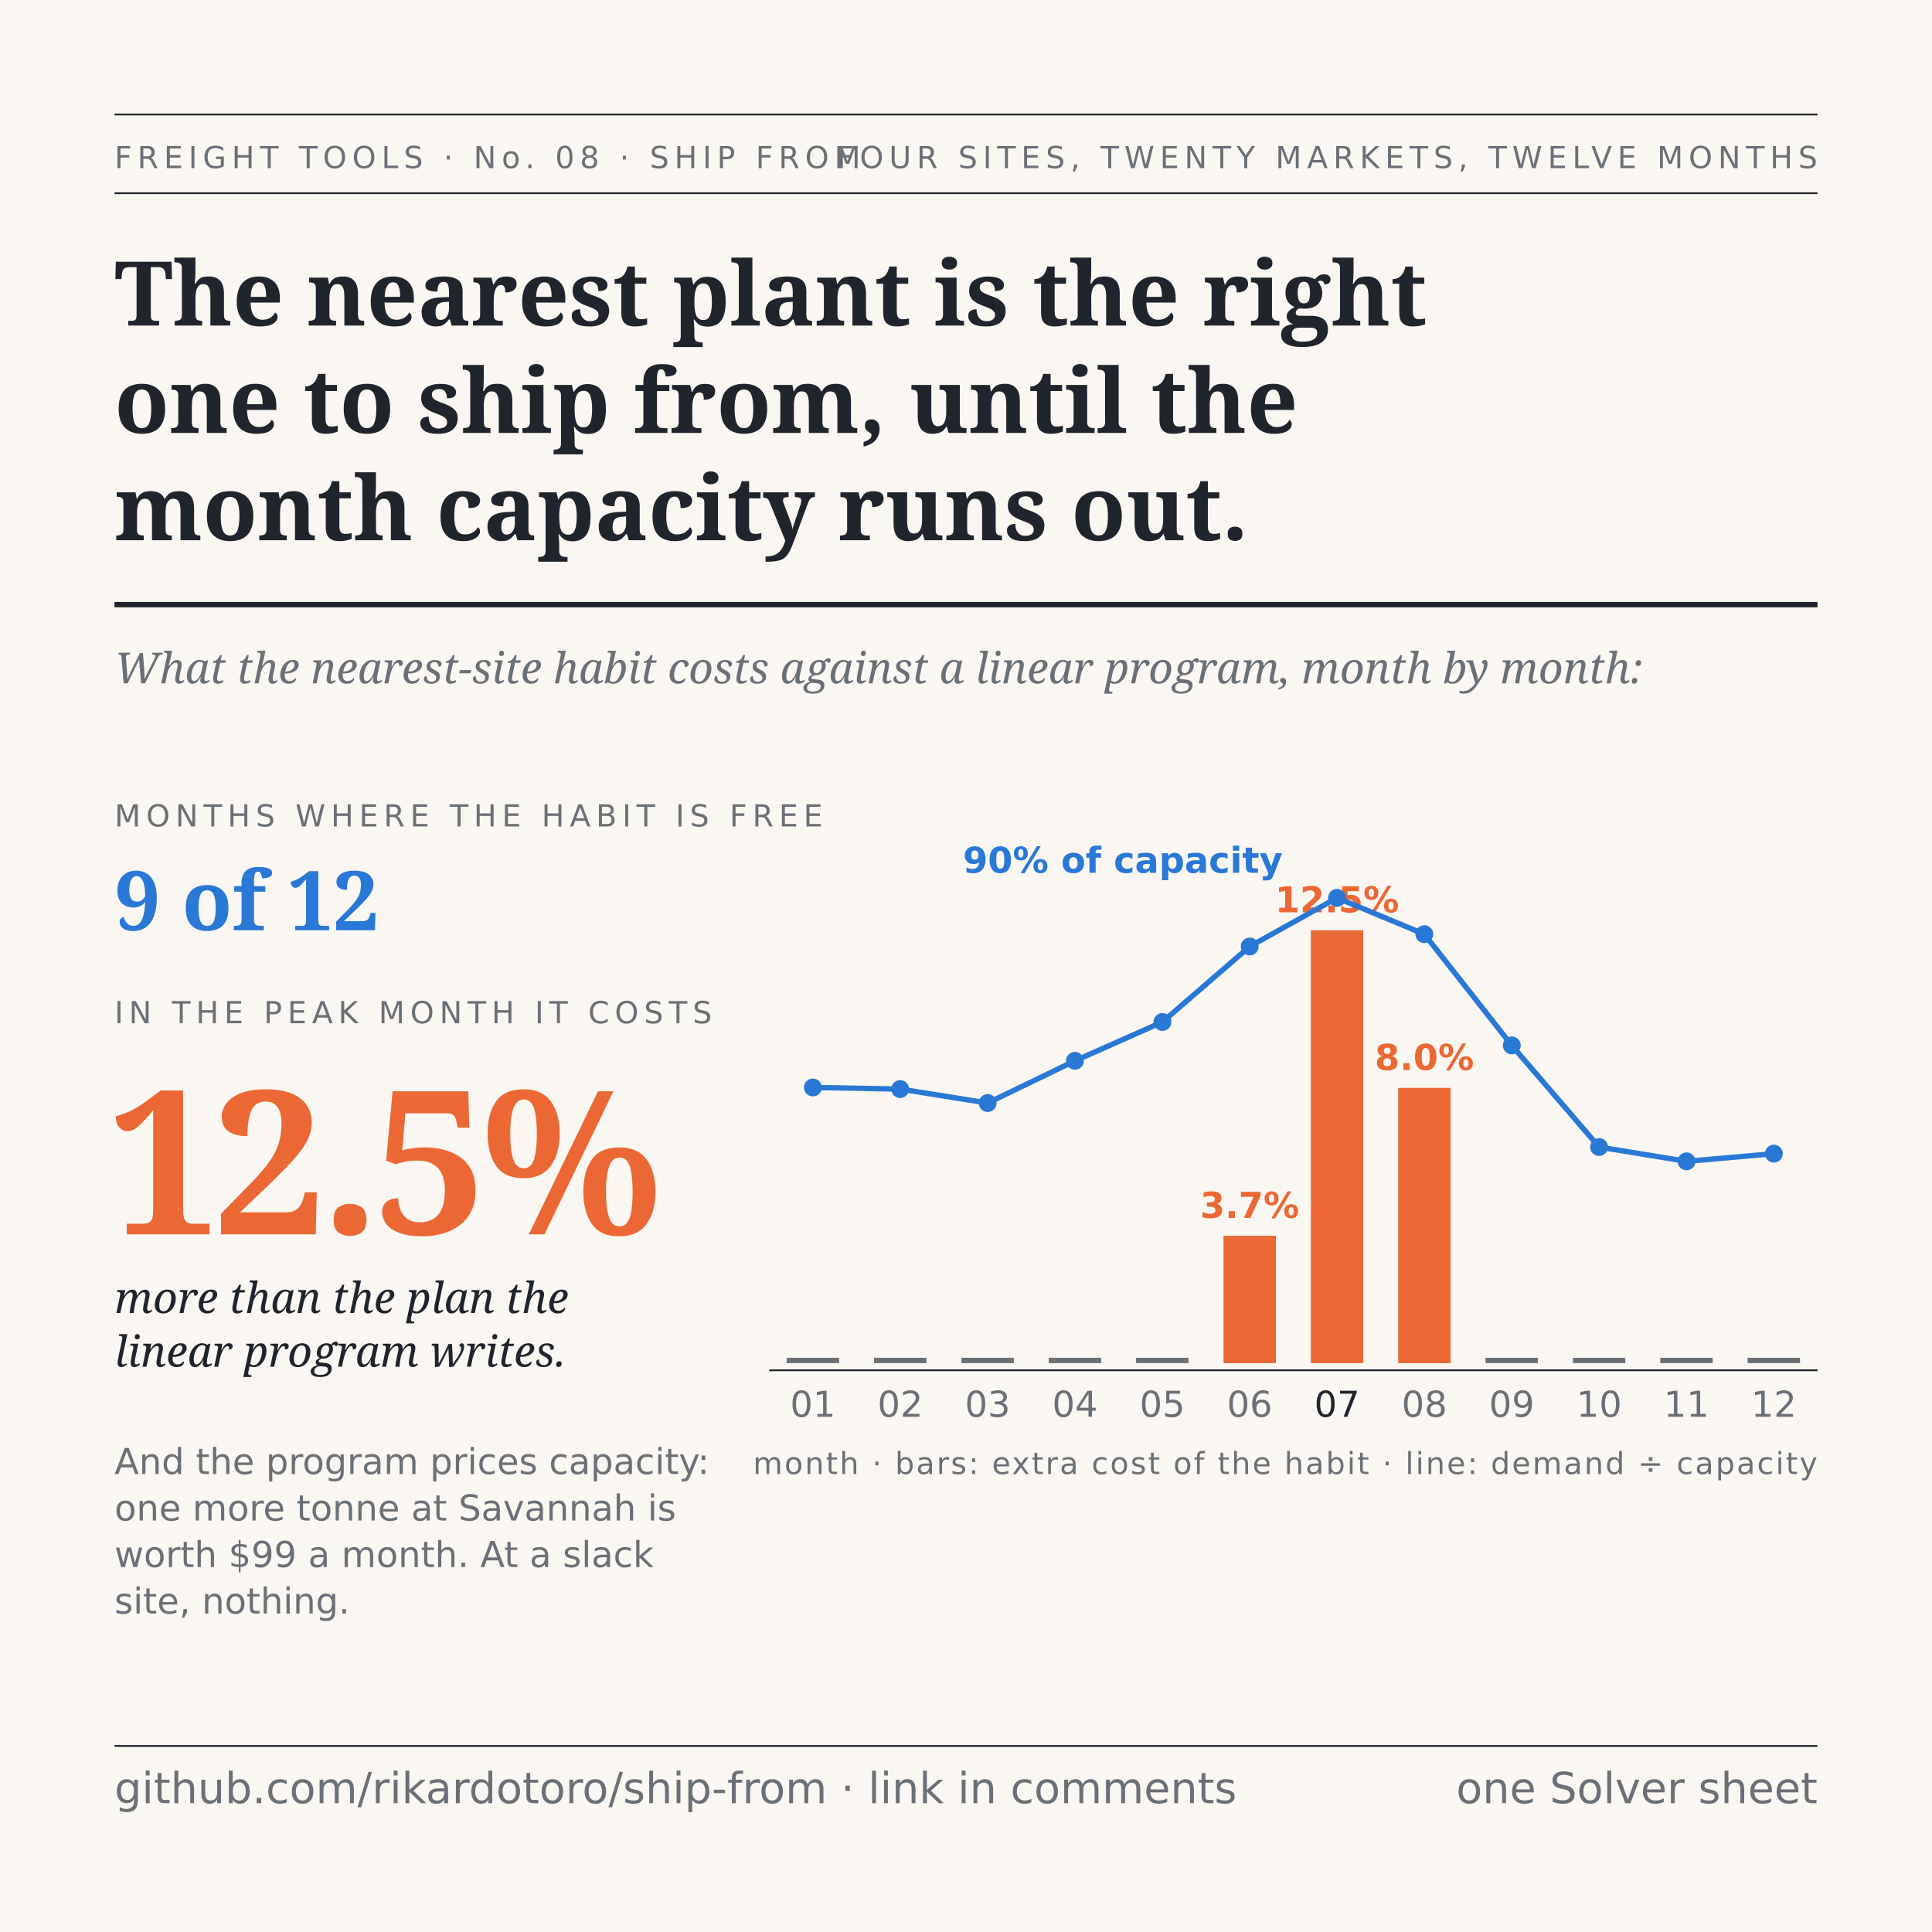
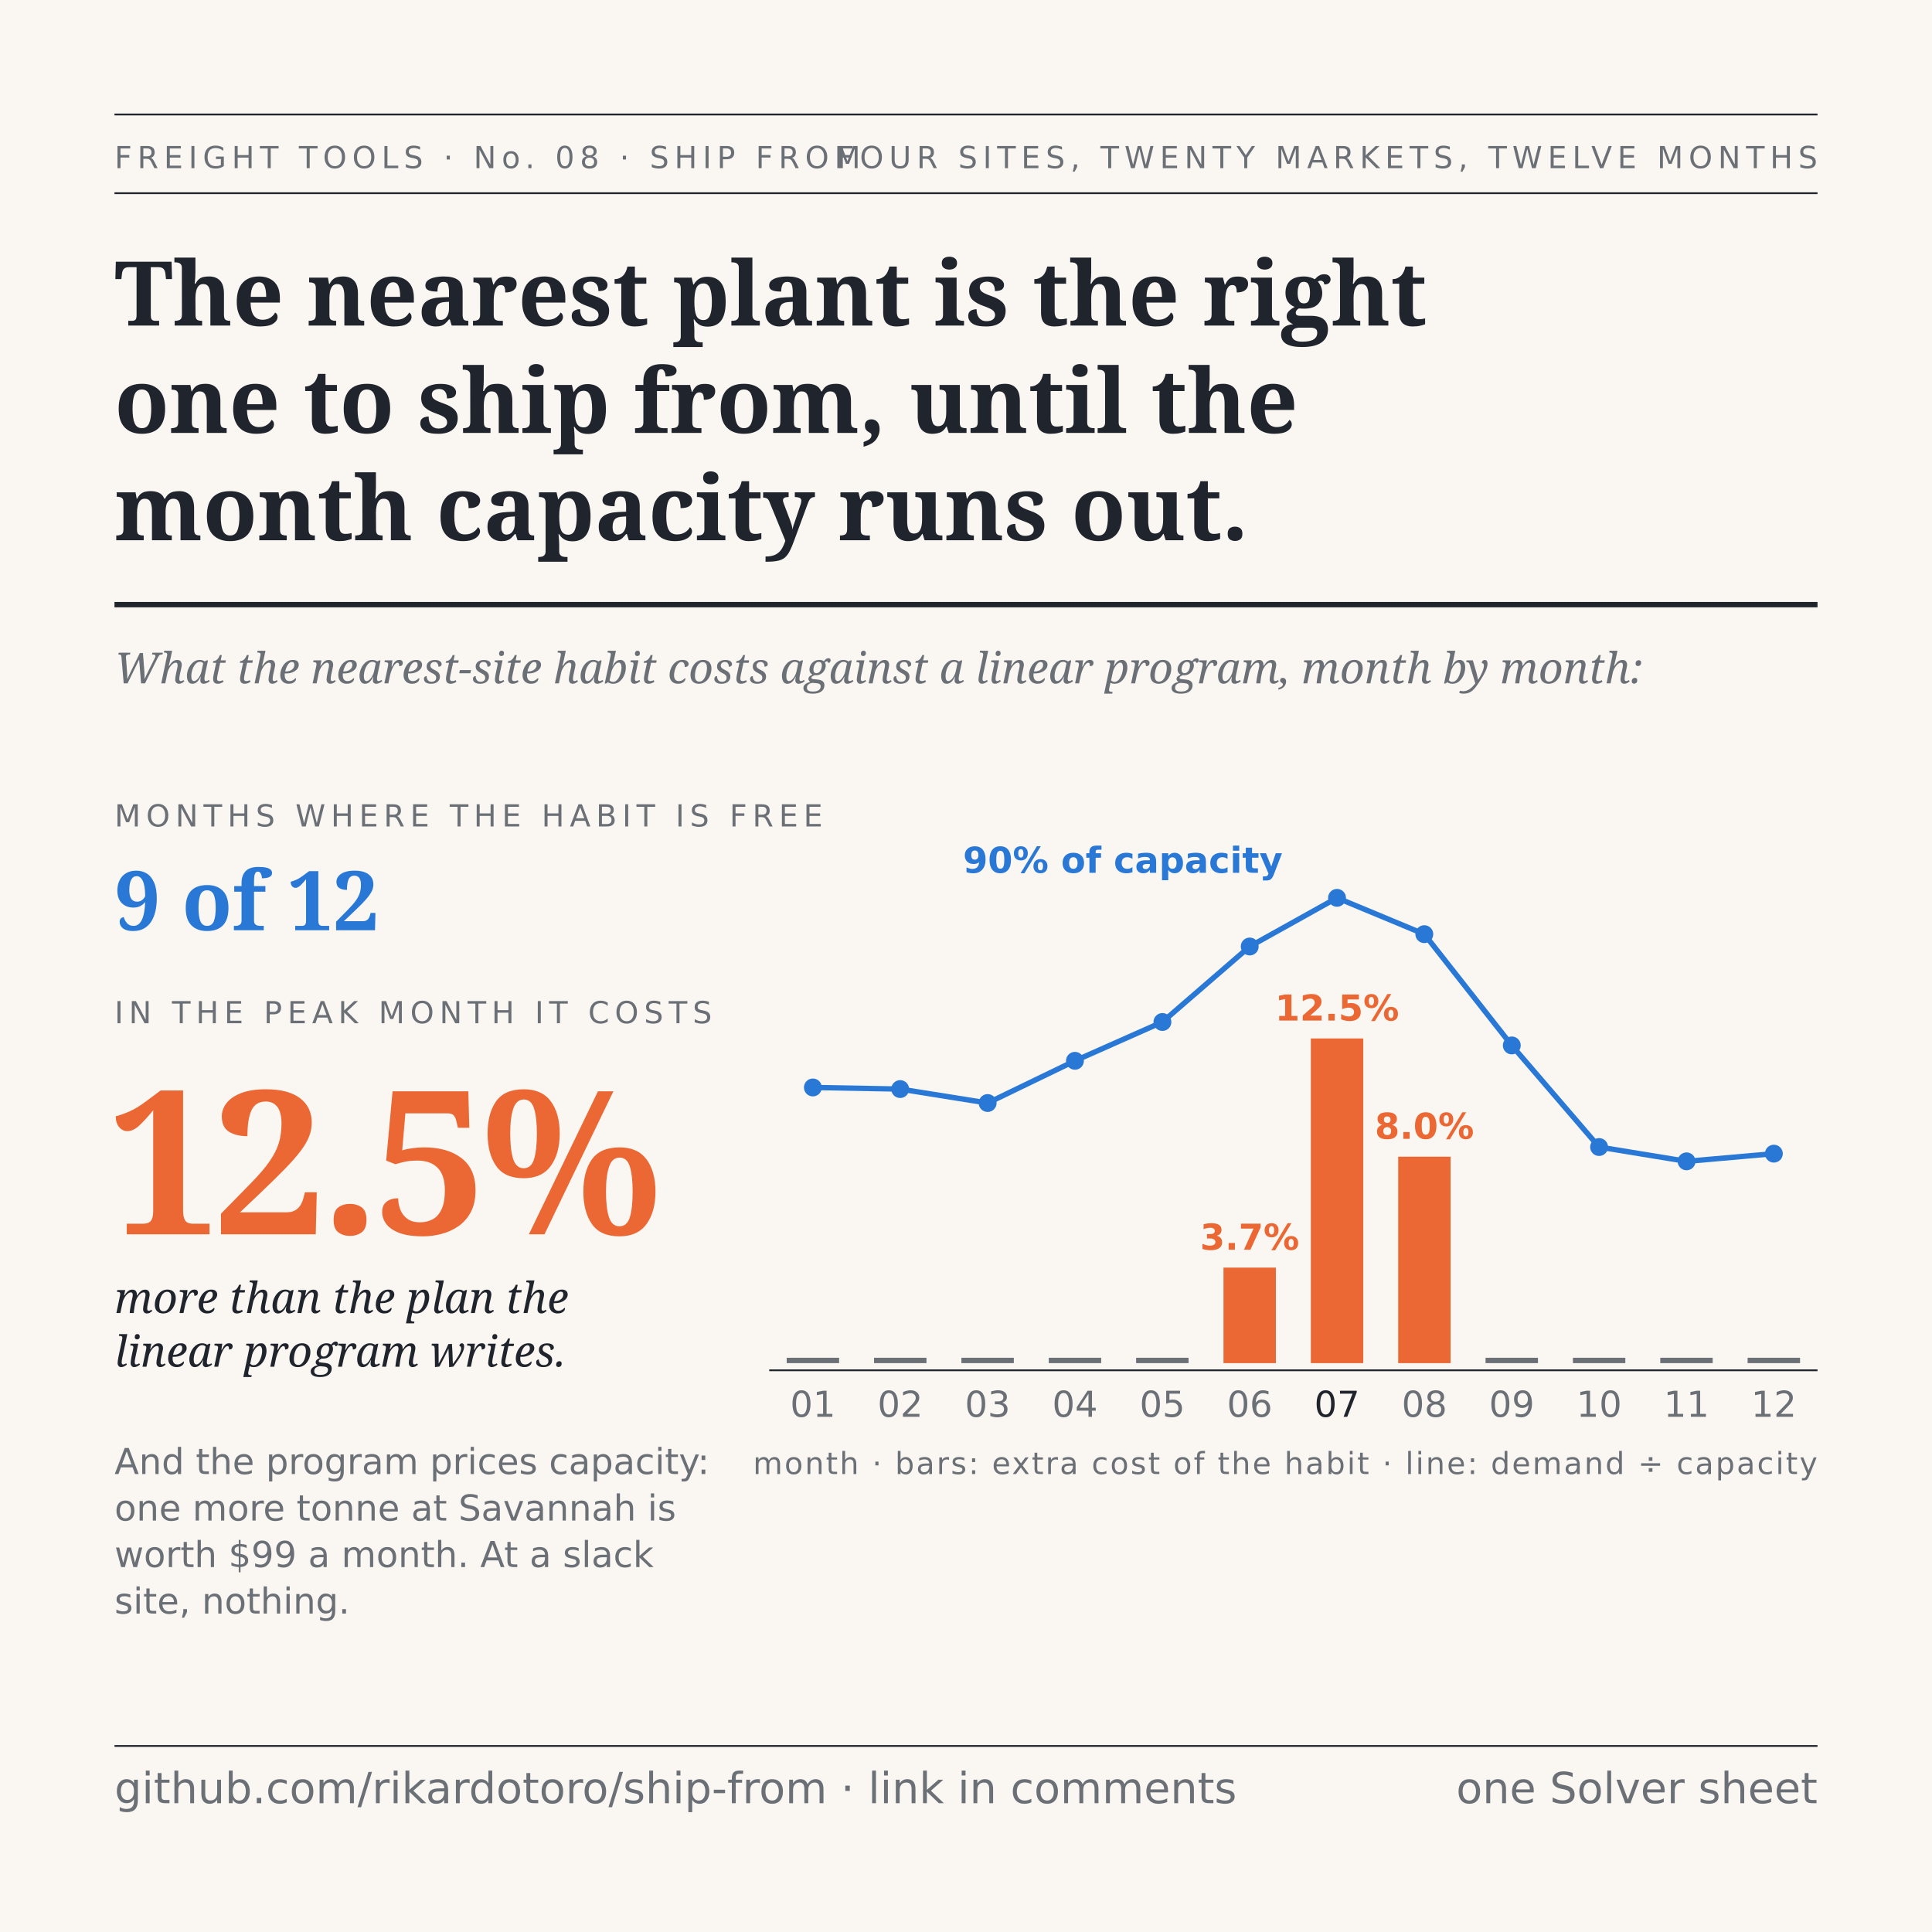
<svg xmlns="http://www.w3.org/2000/svg" width="1080" height="1080" viewBox="0 0 1080 1080">
  <rect width="1080" height="1080" fill="#FAF7F2" />
  <line x1="64" y1="64" x2="1016" y2="64" stroke="#20242C" stroke-width="1" />
  <text x="64" y="94" font-family="'Trebuchet MS', 'DejaVu Sans', sans-serif" font-size="17" font-weight="normal" font-style="normal" fill="#6B6F76" text-anchor="start" letter-spacing="3" opacity="1.0">FREIGHT TOOLS  ·  No. 08  ·  SHIP FROM</text>
  <text x="1016" y="94" font-family="'Trebuchet MS', 'DejaVu Sans', sans-serif" font-size="17" font-weight="normal" font-style="normal" fill="#6B6F76" text-anchor="end" letter-spacing="3" opacity="1.0">FOUR SITES, TWENTY MARKETS, TWELVE MONTHS</text>
  <line x1="64" y1="108" x2="1016" y2="108" stroke="#20242C" stroke-width="1" />
  <text x="64" y="182" font-family="Georgia, serif" font-size="50" font-weight="bold" font-style="normal" fill="#20242C" text-anchor="start" letter-spacing="0" opacity="1.0">The nearest plant is the right</text>
  <text x="64" y="242" font-family="Georgia, serif" font-size="50" font-weight="bold" font-style="normal" fill="#20242C" text-anchor="start" letter-spacing="0" opacity="1.0">one to ship from, until the</text>
  <text x="64" y="302" font-family="Georgia, serif" font-size="50" font-weight="bold" font-style="normal" fill="#20242C" text-anchor="start" letter-spacing="0" opacity="1.0">month capacity runs out.</text>
  <line x1="64" y1="338" x2="1016" y2="338" stroke="#20242C" stroke-width="3" />
  <text x="64" y="382" font-family="Georgia, serif" font-size="24" font-weight="normal" font-style="italic" fill="#6B6F76" text-anchor="start" letter-spacing="0" opacity="1.0">What the nearest-site habit costs against a linear program, month by month:</text>
  <line x1="430" y1="766" x2="1016" y2="766" stroke="#20242C" stroke-width="1" />
  <rect x="439.767" y="759" width="29.3" height="3" fill="#6B6F76" />
  <text x="454.417" y="792" font-family="'Trebuchet MS', 'DejaVu Sans', sans-serif" font-size="20" font-weight="normal" font-style="normal" fill="#6B6F76" text-anchor="middle" letter-spacing="0" opacity="1.0">01</text>
  <rect x="488.6" y="759" width="29.3" height="3" fill="#6B6F76" />
  <text x="503.25" y="792" font-family="'Trebuchet MS', 'DejaVu Sans', sans-serif" font-size="20" font-weight="normal" font-style="normal" fill="#6B6F76" text-anchor="middle" letter-spacing="0" opacity="1.0">02</text>
  <rect x="537.433" y="759" width="29.3" height="3" fill="#6B6F76" />
  <text x="552.083" y="792" font-family="'Trebuchet MS', 'DejaVu Sans', sans-serif" font-size="20" font-weight="normal" font-style="normal" fill="#6B6F76" text-anchor="middle" letter-spacing="0" opacity="1.0">03</text>
  <rect x="586.267" y="759" width="29.3" height="3" fill="#6B6F76" />
  <text x="600.917" y="792" font-family="'Trebuchet MS', 'DejaVu Sans', sans-serif" font-size="20" font-weight="normal" font-style="normal" fill="#6B6F76" text-anchor="middle" letter-spacing="0" opacity="1.0">04</text>
  <rect x="635.1" y="759" width="29.3" height="3" fill="#6B6F76" />
  <text x="649.75" y="792" font-family="'Trebuchet MS', 'DejaVu Sans', sans-serif" font-size="20" font-weight="normal" font-style="normal" fill="#6B6F76" text-anchor="middle" letter-spacing="0" opacity="1.0">05</text>
-   <rect x="683.933" y="690.802" width="29.3" height="71.198" fill="#eb6834" />
-   <text x="698.583" y="680.802" font-family="'Trebuchet MS', 'DejaVu Sans', sans-serif" font-size="20" font-weight="bold" font-style="normal" fill="#eb6834" text-anchor="middle" letter-spacing="0" opacity="1.0">3.7%</text>
+   <rect x="683.933" y="708.602" width="29.3" height="53.398" fill="#eb6834" />
+   <text x="698.583" y="698.602" font-family="'Trebuchet MS', 'DejaVu Sans', sans-serif" font-size="20" font-weight="bold" font-style="normal" fill="#eb6834" text-anchor="middle" letter-spacing="0" opacity="1.0">3.7%</text>
  <text x="698.583" y="792" font-family="'Trebuchet MS', 'DejaVu Sans', sans-serif" font-size="20" font-weight="normal" font-style="normal" fill="#6B6F76" text-anchor="middle" letter-spacing="0" opacity="1.0">06</text>
-   <rect x="732.767" y="519.998" width="29.3" height="242.002" fill="#eb6834" />
-   <text x="747.417" y="509.998" font-family="'Trebuchet MS', 'DejaVu Sans', sans-serif" font-size="20" font-weight="bold" font-style="normal" fill="#eb6834" text-anchor="middle" letter-spacing="0" opacity="1.0">12.5%</text>
+   <rect x="732.767" y="580.499" width="29.3" height="181.501" fill="#eb6834" />
+   <text x="747.417" y="570.499" font-family="'Trebuchet MS', 'DejaVu Sans', sans-serif" font-size="20" font-weight="bold" font-style="normal" fill="#eb6834" text-anchor="middle" letter-spacing="0" opacity="1.0">12.5%</text>
  <text x="747.417" y="792" font-family="'Trebuchet MS', 'DejaVu Sans', sans-serif" font-size="20" font-weight="normal" font-style="normal" fill="#20242C" text-anchor="middle" letter-spacing="0" opacity="1.0">07</text>
-   <rect x="781.6" y="608.122" width="29.3" height="153.878" fill="#eb6834" />
-   <text x="796.25" y="598.122" font-family="'Trebuchet MS', 'DejaVu Sans', sans-serif" font-size="20" font-weight="bold" font-style="normal" fill="#eb6834" text-anchor="middle" letter-spacing="0" opacity="1.0">8.0%</text>
+   <rect x="781.6" y="646.592" width="29.3" height="115.408" fill="#eb6834" />
+   <text x="796.25" y="636.592" font-family="'Trebuchet MS', 'DejaVu Sans', sans-serif" font-size="20" font-weight="bold" font-style="normal" fill="#eb6834" text-anchor="middle" letter-spacing="0" opacity="1.0">8.0%</text>
  <text x="796.25" y="792" font-family="'Trebuchet MS', 'DejaVu Sans', sans-serif" font-size="20" font-weight="normal" font-style="normal" fill="#6B6F76" text-anchor="middle" letter-spacing="0" opacity="1.0">08</text>
  <rect x="830.433" y="759" width="29.3" height="3" fill="#6B6F76" />
  <text x="845.083" y="792" font-family="'Trebuchet MS', 'DejaVu Sans', sans-serif" font-size="20" font-weight="normal" font-style="normal" fill="#6B6F76" text-anchor="middle" letter-spacing="0" opacity="1.0">09</text>
  <rect x="879.267" y="759" width="29.3" height="3" fill="#6B6F76" />
  <text x="893.917" y="792" font-family="'Trebuchet MS', 'DejaVu Sans', sans-serif" font-size="20" font-weight="normal" font-style="normal" fill="#6B6F76" text-anchor="middle" letter-spacing="0" opacity="1.0">10</text>
  <rect x="928.1" y="759" width="29.3" height="3" fill="#6B6F76" />
  <text x="942.75" y="792" font-family="'Trebuchet MS', 'DejaVu Sans', sans-serif" font-size="20" font-weight="normal" font-style="normal" fill="#6B6F76" text-anchor="middle" letter-spacing="0" opacity="1.0">11</text>
  <rect x="976.933" y="759" width="29.3" height="3" fill="#6B6F76" />
  <text x="991.583" y="792" font-family="'Trebuchet MS', 'DejaVu Sans', sans-serif" font-size="20" font-weight="normal" font-style="normal" fill="#6B6F76" text-anchor="middle" letter-spacing="0" opacity="1.0">12</text>
  <path d="M 454.4 607.9 L 503.2 608.8 L 552.1 616.6 L 600.9 593.0 L 649.8 571.3 L 698.6 529.1 L 747.4 501.9 L 796.2 522.2 L 845.1 584.4 L 893.9 641.2 L 942.8 649.2 L 991.6 644.9" fill="none" stroke="#2a78d6" stroke-width="3" />
  <circle cx="454.4" cy="607.9" r="5" fill="#2a78d6" />
  <circle cx="503.2" cy="608.8" r="5" fill="#2a78d6" />
  <circle cx="552.1" cy="616.6" r="5" fill="#2a78d6" />
  <circle cx="600.9" cy="593.0" r="5" fill="#2a78d6" />
  <circle cx="649.8" cy="571.3" r="5" fill="#2a78d6" />
  <circle cx="698.6" cy="529.1" r="5" fill="#2a78d6" />
  <circle cx="747.4" cy="501.9" r="5" fill="#2a78d6" />
  <circle cx="796.2" cy="522.2" r="5" fill="#2a78d6" />
  <circle cx="845.1" cy="584.4" r="5" fill="#2a78d6" />
  <circle cx="893.9" cy="641.2" r="5" fill="#2a78d6" />
  <circle cx="942.8" cy="649.2" r="5" fill="#2a78d6" />
  <circle cx="991.6" cy="644.9" r="5" fill="#2a78d6" />
  <text x="717" y="487.894" font-family="'Trebuchet MS', 'DejaVu Sans', sans-serif" font-size="20" font-weight="bold" font-style="normal" fill="#2a78d6" text-anchor="end" letter-spacing="0" opacity="1.0">90% of capacity</text>
  <text x="1016" y="824" font-family="'Trebuchet MS', 'DejaVu Sans', sans-serif" font-size="17" font-weight="normal" font-style="normal" fill="#6B6F76" text-anchor="end" letter-spacing="1" opacity="1.0">month  ·  bars: extra cost of the habit  ·  line: demand ÷ capacity</text>
  <text x="64" y="462" font-family="'Trebuchet MS', 'DejaVu Sans', sans-serif" font-size="17" font-weight="normal" font-style="normal" fill="#6B6F76" text-anchor="start" letter-spacing="3" opacity="1.0">MONTHS WHERE THE HABIT IS FREE</text>
  <text x="64" y="520" font-family="Georgia, serif" font-size="46" font-weight="bold" font-style="normal" fill="#2a78d6" text-anchor="start" letter-spacing="0" opacity="1.0">9 of 12</text>
  <text x="64" y="572" font-family="'Trebuchet MS', 'DejaVu Sans', sans-serif" font-size="17" font-weight="normal" font-style="normal" fill="#6B6F76" text-anchor="start" letter-spacing="3" opacity="1.0">IN THE PEAK MONTH IT COSTS</text>
  <text x="60" y="690" font-family="Georgia, serif" font-size="112" font-weight="bold" font-style="normal" fill="#eb6834" text-anchor="start" letter-spacing="-3" opacity="1.0">12.5%</text>
  <text x="64" y="734" font-family="Georgia, serif" font-size="24" font-weight="normal" font-style="italic" fill="#20242C" text-anchor="start" letter-spacing="0" opacity="1.0">more than the plan the</text>
  <text x="64" y="764" font-family="Georgia, serif" font-size="24" font-weight="normal" font-style="italic" fill="#20242C" text-anchor="start" letter-spacing="0" opacity="1.0">linear program writes.</text>
  <text x="64" y="824" font-family="'Trebuchet MS', 'DejaVu Sans', sans-serif" font-size="20" font-weight="normal" font-style="normal" fill="#6B6F76" text-anchor="start" letter-spacing="0" opacity="1.0">And the program prices capacity:</text>
  <text x="64" y="850" font-family="'Trebuchet MS', 'DejaVu Sans', sans-serif" font-size="20" font-weight="normal" font-style="normal" fill="#6B6F76" text-anchor="start" letter-spacing="0" opacity="1.0">one more tonne at Savannah is</text>
  <text x="64" y="876" font-family="'Trebuchet MS', 'DejaVu Sans', sans-serif" font-size="20" font-weight="normal" font-style="normal" fill="#6B6F76" text-anchor="start" letter-spacing="0" opacity="1.0">worth $99 a month. At a slack</text>
  <text x="64" y="902" font-family="'Trebuchet MS', 'DejaVu Sans', sans-serif" font-size="20" font-weight="normal" font-style="normal" fill="#6B6F76" text-anchor="start" letter-spacing="0" opacity="1.0">site, nothing.</text>
  <line x1="64" y1="976" x2="1016" y2="976" stroke="#20242C" stroke-width="1" />
  <text x="64" y="1008" font-family="'Trebuchet MS', 'DejaVu Sans', sans-serif" font-size="24" font-weight="normal" font-style="normal" fill="#6B6F76" text-anchor="start" letter-spacing="0" opacity="1.0">github.com/rikardotoro/ship-from  ·  link in comments</text>
  <text x="1016" y="1008" font-family="'Trebuchet MS', 'DejaVu Sans', sans-serif" font-size="24" font-weight="normal" font-style="normal" fill="#6B6F76" text-anchor="end" letter-spacing="0" opacity="1.0">one Solver sheet</text>
</svg>
